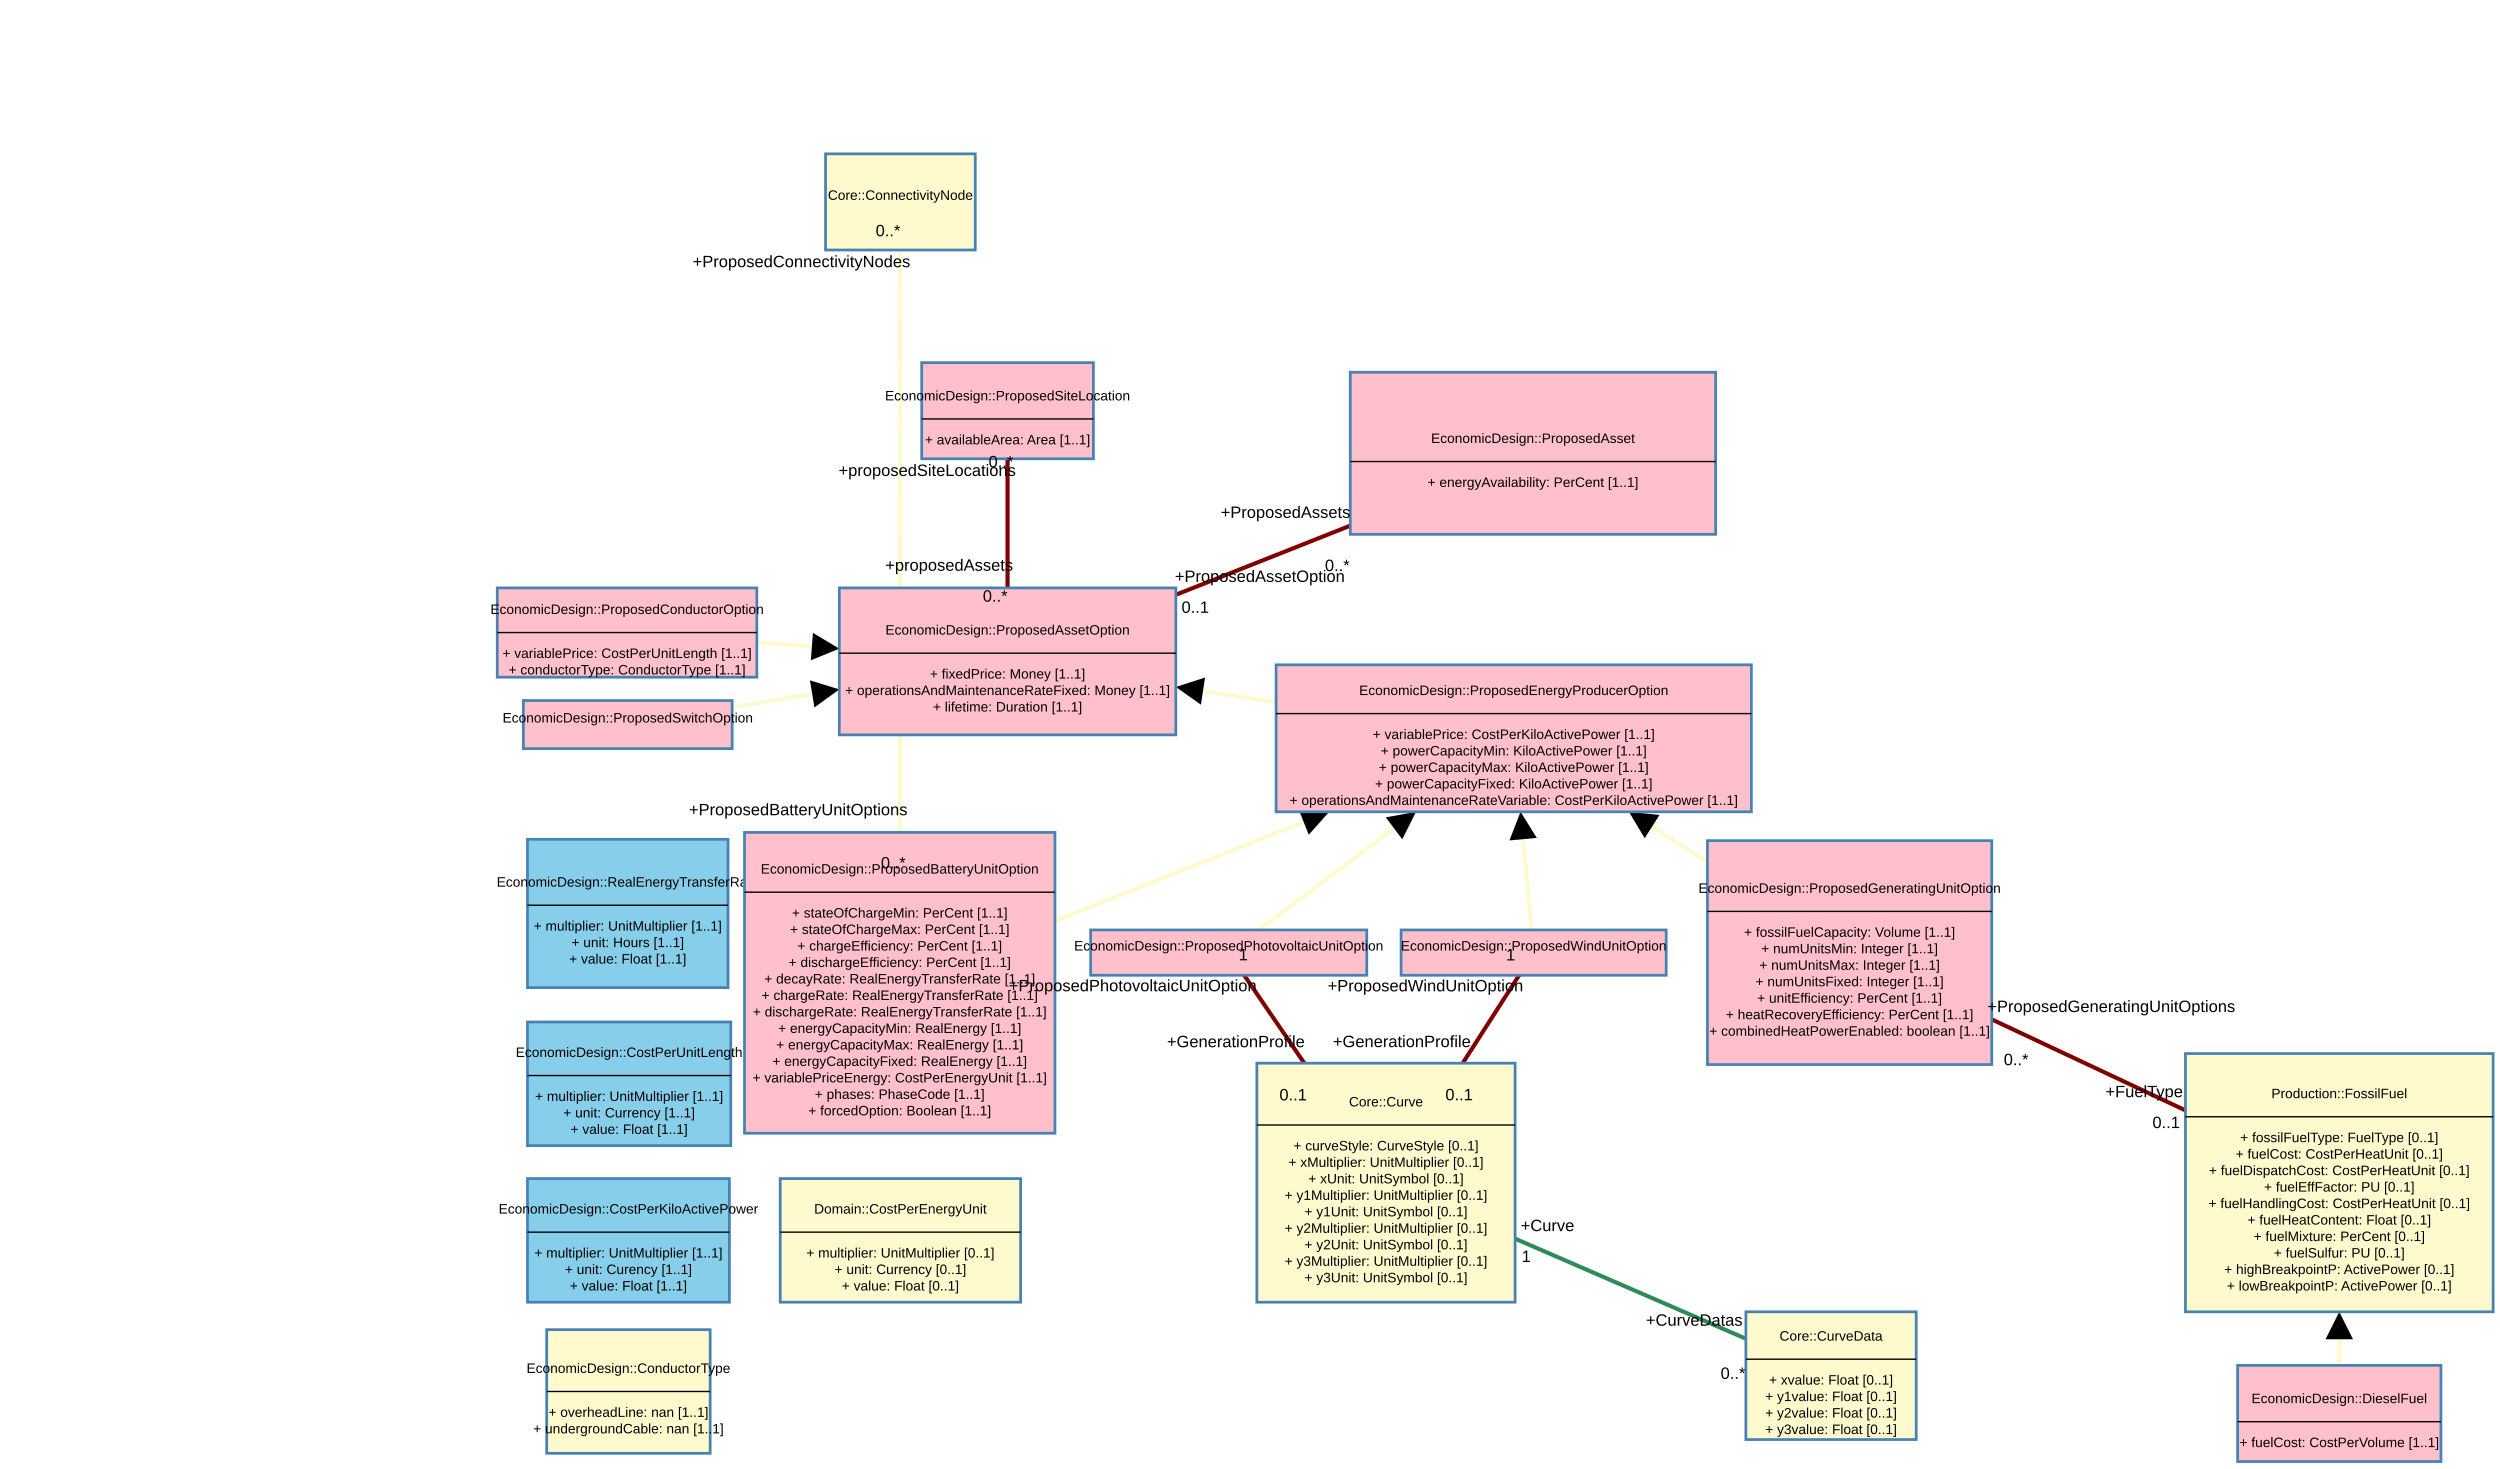
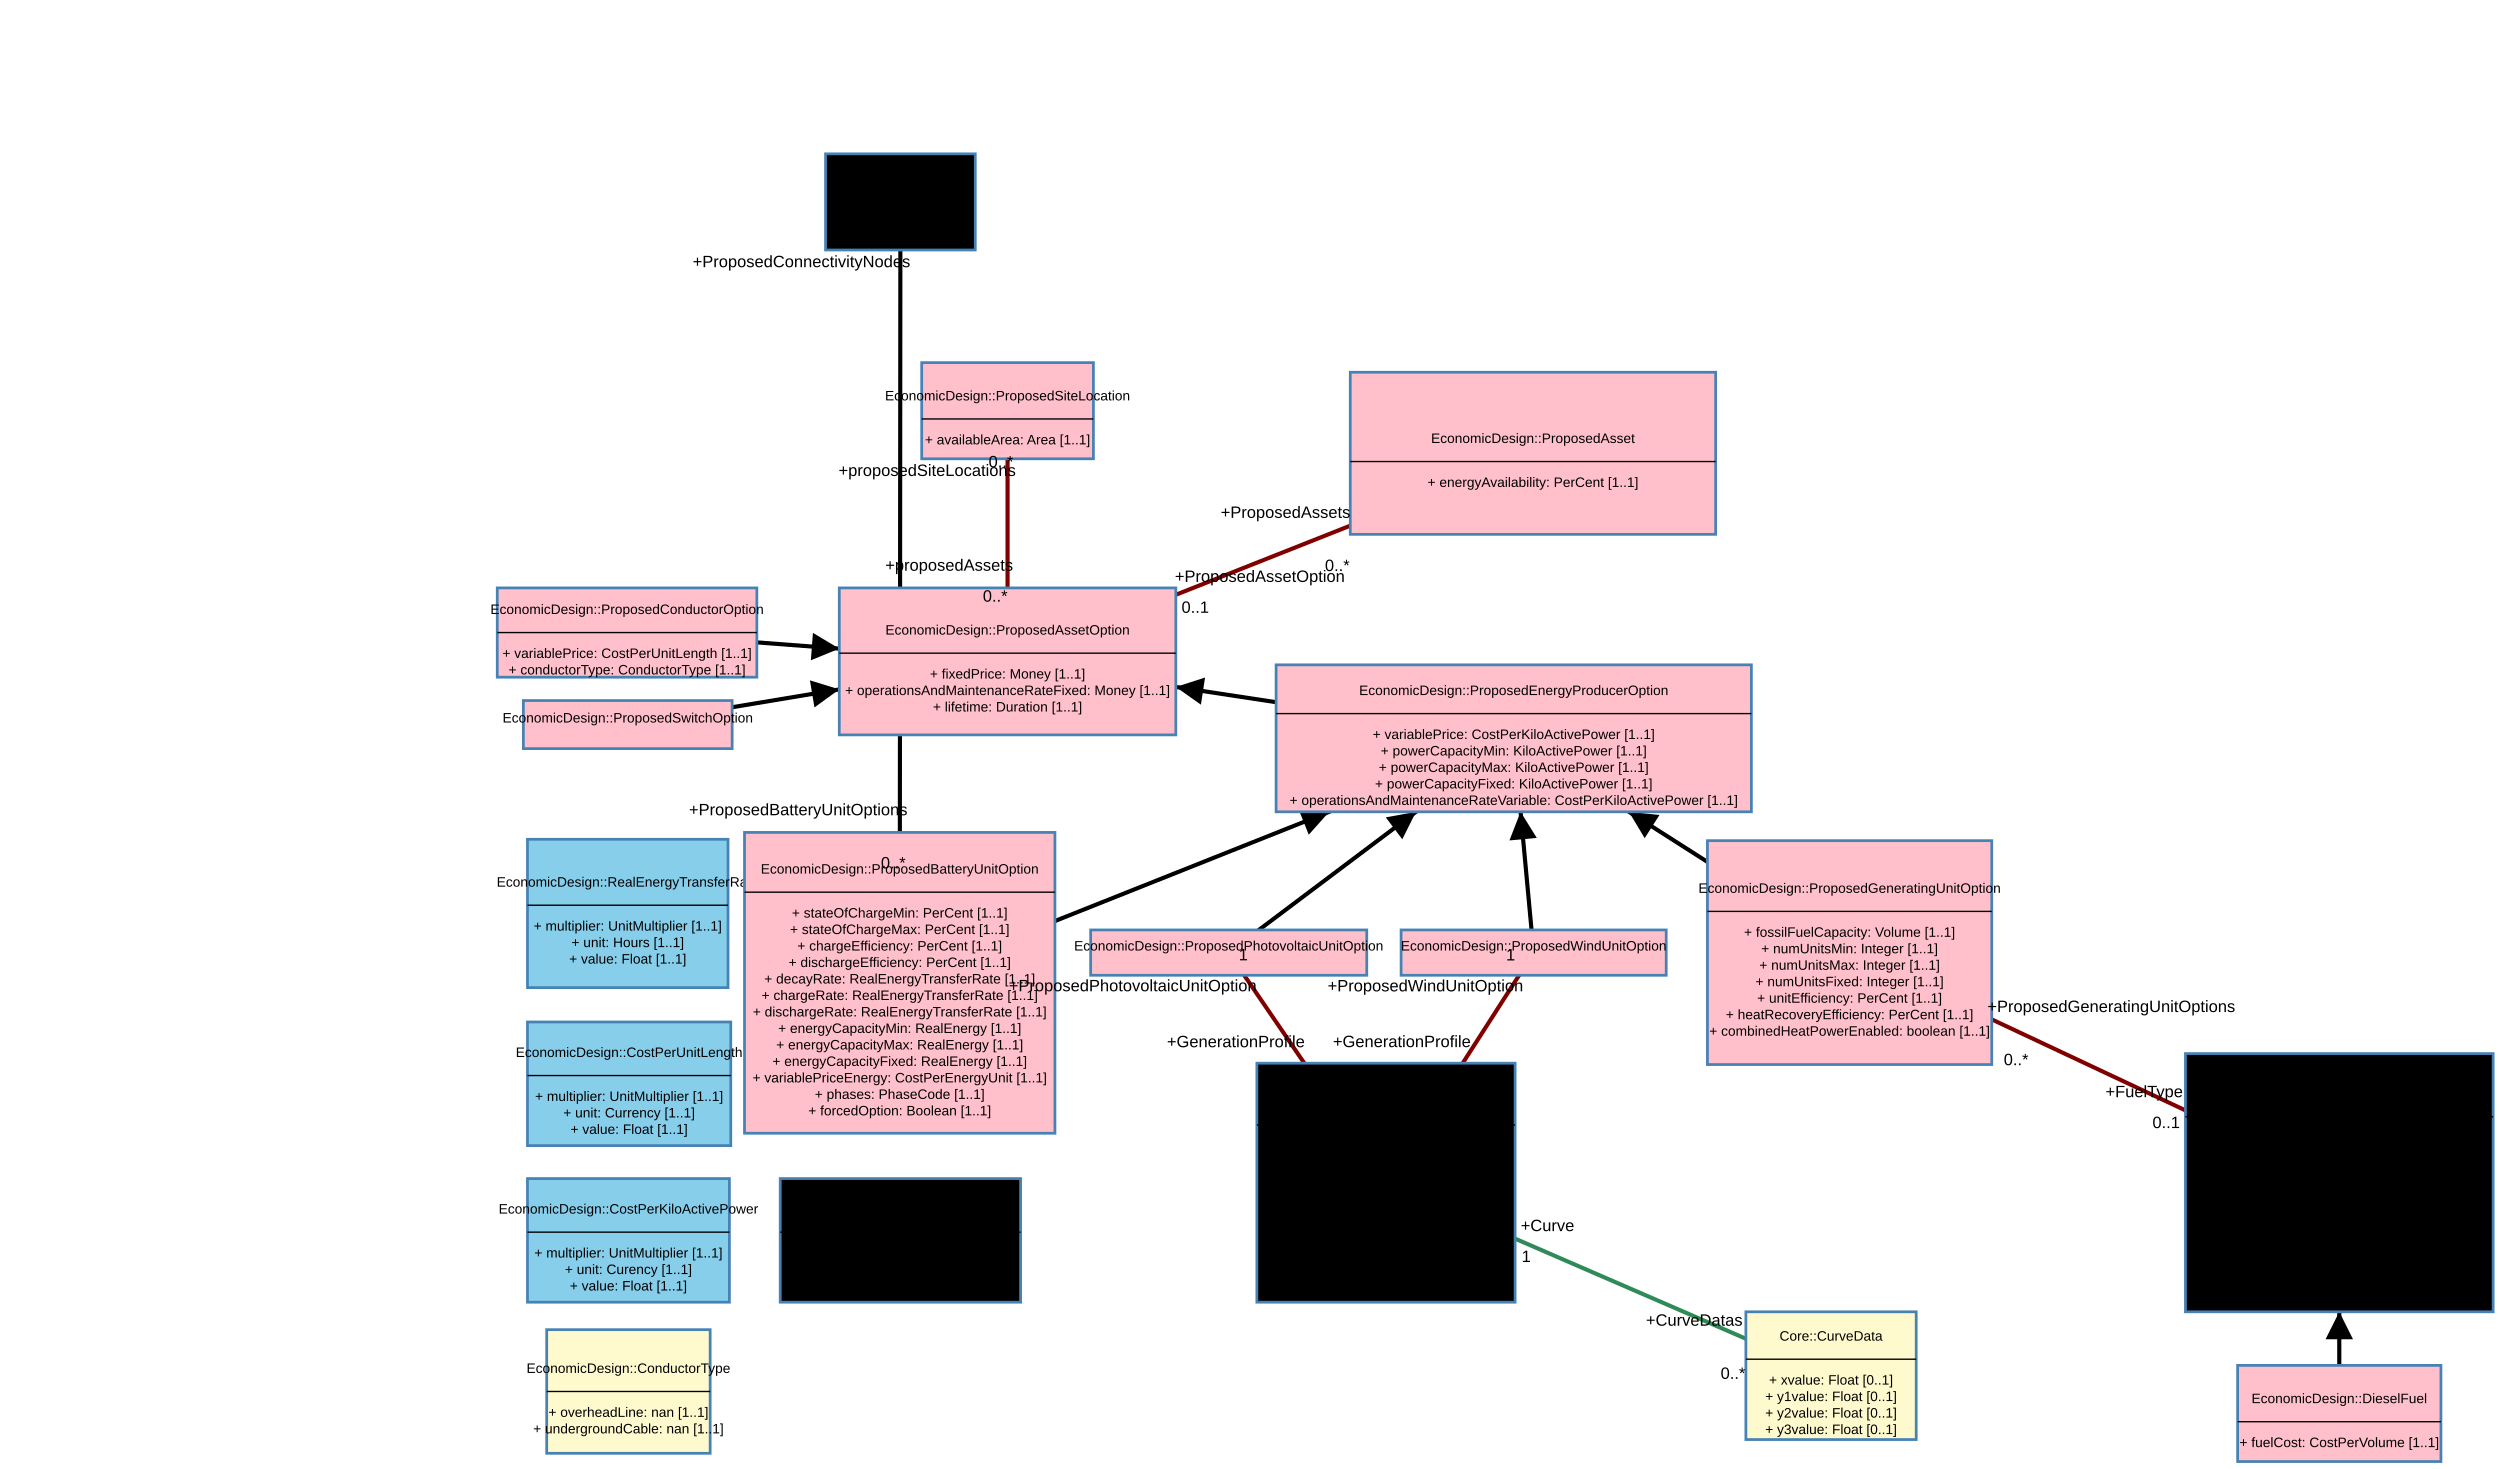
<svg xmlns="http://www.w3.org/2000/svg" width="1820" height="1069">
  <g class="zoom-group">
    <defs>
      <marker id="arrowhead" viewBox="-0 -5 10 10" refX="5" refY="0" orient="auto" markerWidth="10" markerHeight="10" xoverflow="visible">
        <path d="M 0,-5 L 10 ,0 L 0,5" fill="black" style="stroke: none;" />
      </marker>
    </defs>
-     <line class="link" x1="655" y1="715.5" x2="1102" y2="537.5" stroke="#fffacd" stroke-width="3" marker-end="url(#arrowhead)" />
-     <line class="link" x1="894.5" y1="693.5" x2="1102" y2="537.5" stroke="#fffacd" stroke-width="3" marker-end="url(#arrowhead)" />
-     <line class="link" x1="1116.5" y1="693.5" x2="1102" y2="537.5" stroke="#fffacd" stroke-width="3" marker-end="url(#arrowhead)" />
-     <line class="link" x1="1346.5" y1="693.5" x2="1102" y2="537.5" stroke="#fffacd" stroke-width="3" marker-end="url(#arrowhead)" />
-     <line class="link" x1="457" y1="527.5" x2="733.5" y2="481.5" stroke="#fffacd" stroke-width="3" marker-end="url(#arrowhead)" />
-     <line class="link" x1="456.5" y1="460.5" x2="733.5" y2="481.5" stroke="#fffacd" stroke-width="3" marker-end="url(#arrowhead)" />
+     <line class="link" x1="655" y1="715.5" x2="1102" y2="537.5" stroke="#000000" stroke-width="3" marker-end="url(#arrowhead)" />
+     <line class="link" x1="894.5" y1="693.5" x2="1102" y2="537.5" stroke="#000000" stroke-width="3" marker-end="url(#arrowhead)" />
+     <line class="link" x1="1116.5" y1="693.5" x2="1102" y2="537.5" stroke="#000000" stroke-width="3" marker-end="url(#arrowhead)" />
+     <line class="link" x1="1346.5" y1="693.5" x2="1102" y2="537.5" stroke="#000000" stroke-width="3" marker-end="url(#arrowhead)" />
+     <line class="link" x1="457" y1="527.5" x2="733.5" y2="481.5" stroke="#000000" stroke-width="3" marker-end="url(#arrowhead)" />
+     <line class="link" x1="456.5" y1="460.5" x2="733.5" y2="481.5" stroke="#000000" stroke-width="3" marker-end="url(#arrowhead)" />
    <line class="link" x1="1009" y1="861" x2="894.5" y2="693.5" stroke="#800000" stroke-width="3" />
    <line class="link" x1="1009" y1="861" x2="1116.5" y2="693.5" stroke="#800000" stroke-width="3" />
    <line class="link" x1="733.5" y1="299" x2="733.5" y2="481.5" stroke="#800000" stroke-width="3" />
    <line class="link" x1="1333" y1="1001.5" x2="1009" y2="861" stroke="#2e8b57" stroke-width="3" />
    <line class="link" x1="1116" y1="330" x2="733.5" y2="481.5" stroke="#800000" stroke-width="3" />
-     <line class="link" x1="1703" y1="1029" x2="1703" y2="861" stroke="#fffacd" stroke-width="3" marker-end="url(#arrowhead)" />
+     <line class="link" x1="1703" y1="1029" x2="1703" y2="861" stroke="#000000" stroke-width="3" marker-end="url(#arrowhead)" />
    <line class="link" x1="1346.5" y1="693.5" x2="1703" y2="861" stroke="#800000" stroke-width="3" />
-     <line class="link" x1="655" y1="715.5" x2="655.5" y2="147" stroke="#fffacd" stroke-width="3" />
-     <line class="link" x1="1102" y1="537.5" x2="733.5" y2="481.5" stroke="#fffacd" stroke-width="3" marker-end="url(#arrowhead)" />
-     <line class="arrow" x2="958.358" y2="594.7" x1="655" y1="715.5" stroke="#fffacd" stroke-width="2" marker-end="url(#arrowhead)" />
-     <line class="arrow" x2="1022.845" y2="597.009" x1="894.5" y1="693.5" stroke="#fffacd" stroke-width="2" marker-end="url(#arrowhead)" />
-     <line class="arrow" x2="1107.898" y2="600.957" x1="1116.5" y1="693.5" stroke="#fffacd" stroke-width="2" marker-end="url(#arrowhead)" />
-     <line class="arrow" x2="1194.281" y2="596.379" x1="1346.5" y1="693.5" stroke="#fffacd" stroke-width="2" marker-end="url(#arrowhead)" />
-     <line class="arrow" x2="601.136" y2="503.521" x1="457" y1="527.5" stroke="#fffacd" stroke-width="2" marker-end="url(#arrowhead)" />
-     <line class="arrow" x2="601.029" y2="471.457" x1="456.5" y1="460.5" stroke="#fffacd" stroke-width="2" marker-end="url(#arrowhead)" />
-     <line class="arrow" x2="1703" y2="965" x1="1703" y1="1029" stroke="#fffacd" stroke-width="2" marker-end="url(#arrowhead)" />
-     <line class="arrow" x2="865.886" y2="501.618" x1="1102" y1="537.5" stroke="#fffacd" stroke-width="2" marker-end="url(#arrowhead)" />
+     <line class="link" x1="655" y1="715.5" x2="655.5" y2="147" stroke="#000000" stroke-width="3" />
+     <line class="link" x1="1102" y1="537.5" x2="733.5" y2="481.5" stroke="#000000" stroke-width="3" marker-end="url(#arrowhead)" />
+     <line class="arrow" x2="958.358" y2="594.7" x1="655" y1="715.5" stroke="#000000" stroke-width="2" marker-end="url(#arrowhead)" />
+     <line class="arrow" x2="1022.845" y2="597.009" x1="894.5" y1="693.5" stroke="#000000" stroke-width="2" marker-end="url(#arrowhead)" />
+     <line class="arrow" x2="1107.898" y2="600.957" x1="1116.5" y1="693.5" stroke="#000000" stroke-width="2" marker-end="url(#arrowhead)" />
+     <line class="arrow" x2="1194.281" y2="596.379" x1="1346.5" y1="693.5" stroke="#000000" stroke-width="2" marker-end="url(#arrowhead)" />
+     <line class="arrow" x2="601.136" y2="503.521" x1="457" y1="527.5" stroke="#000000" stroke-width="2" marker-end="url(#arrowhead)" />
+     <line class="arrow" x2="601.029" y2="471.457" x1="456.5" y1="460.5" stroke="#000000" stroke-width="2" marker-end="url(#arrowhead)" />
+     <line class="arrow" x2="1703" y2="965" x1="1703" y1="1029" stroke="#000000" stroke-width="2" marker-end="url(#arrowhead)" />
+     <line class="arrow" x2="865.886" y2="501.618" x1="1102" y1="537.5" stroke="#000000" stroke-width="2" marker-end="url(#arrowhead)" />
    <g class="draggable" transform="translate(384, 611)">
      <rect class="box" width="146" height="108" style="fill: #87ceeb; stroke: steelblue; stroke-width: 2px; cursor: move;" />
      <text class="text" x="73" y="31" dy=".35em" text-anchor="middle" style="font-family: Arial, sans-serif; fill: black; font-size: 10px; pointer-events: none;">EconomicDesign::RealEnergyTransferRate</text>
      <line x1="0" x2="146" y1="48" y2="48" stroke="black" stroke-width="1" />
      <text class="text" x="73" y="63" dy=".35em" text-anchor="middle" style="font-family: Arial, sans-serif; fill: black; font-size: 10px; pointer-events: none;">+  multiplier: UnitMultiplier [1..1]</text>
      <text class="text" x="73" y="75" dy=".35em" text-anchor="middle" style="font-family: Arial, sans-serif; fill: black; font-size: 10px; pointer-events: none;">+  unit: Hours [1..1]</text>
      <text class="text" x="73" y="87" dy=".35em" text-anchor="middle" style="font-family: Arial, sans-serif; fill: black; font-size: 10px; pointer-events: none;">+  value: Float [1..1]</text>
    </g>
    <g class="draggable" transform="translate(384, 744)">
      <rect class="box" width="148" height="90" style="fill: #87ceeb; stroke: steelblue; stroke-width: 2px; cursor: move;" />
      <text class="text" x="74" y="22" dy=".35em" text-anchor="middle" style="font-family: Arial, sans-serif; fill: black; font-size: 10px; pointer-events: none;">EconomicDesign::CostPerUnitLength</text>
      <line x1="0" x2="148" y1="39" y2="39" stroke="black" stroke-width="1" />
      <text class="text" x="74" y="54" dy=".35em" text-anchor="middle" style="font-family: Arial, sans-serif; fill: black; font-size: 10px; pointer-events: none;">+  multiplier: UnitMultiplier [1..1]</text>
      <text class="text" x="74" y="66" dy=".35em" text-anchor="middle" style="font-family: Arial, sans-serif; fill: black; font-size: 10px; pointer-events: none;">+  unit: Currency [1..1]</text>
      <text class="text" x="74" y="78" dy=".35em" text-anchor="middle" style="font-family: Arial, sans-serif; fill: black; font-size: 10px; pointer-events: none;">+  value: Float [1..1]</text>
    </g>
    <g class="draggable" transform="translate(398, 968)">
      <rect class="box" width="119" height="90" style="fill: #fffacd; stroke: steelblue; stroke-width: 2px; cursor: move;" />
      <text class="text" x="59.5" y="28" dy=".35em" text-anchor="middle" style="font-family: Arial, sans-serif; fill: black; font-size: 10px; pointer-events: none;">EconomicDesign::ConductorType</text>
      <line x1="0" x2="119" y1="45" y2="45" stroke="black" stroke-width="1" />
      <text class="text" x="59.5" y="60" dy=".35em" text-anchor="middle" style="font-family: Arial, sans-serif; fill: black; font-size: 10px; pointer-events: none;">+  overheadLine: nan [1..1]</text>
      <text class="text" x="59.5" y="72" dy=".35em" text-anchor="middle" style="font-family: Arial, sans-serif; fill: black; font-size: 10px; pointer-events: none;">+  undergroundCable: nan [1..1]</text>
    </g>
    <g class="draggable" transform="translate(1271, 955)">
      <rect class="box" width="124" height="93" style="fill: #fffacd; stroke: steelblue; stroke-width: 2px; cursor: move;" />
      <text class="text" x="62" y="17.5" dy=".35em" text-anchor="middle" style="font-family: Arial, sans-serif; fill: black; font-size: 10px; pointer-events: none;">Core::CurveData</text>
      <line x1="0" x2="124" y1="34.5" y2="34.5" stroke="black" stroke-width="1" />
      <text class="text" x="62" y="49.5" dy=".35em" text-anchor="middle" style="font-family: Arial, sans-serif; fill: black; font-size: 10px; pointer-events: none;">+  xvalue: Float [0..1]</text>
      <text class="text" x="62" y="61.5" dy=".35em" text-anchor="middle" style="font-family: Arial, sans-serif; fill: black; font-size: 10px; pointer-events: none;">+  y1value: Float [0..1]</text>
      <text class="text" x="62" y="73.5" dy=".35em" text-anchor="middle" style="font-family: Arial, sans-serif; fill: black; font-size: 10px; pointer-events: none;">+  y2value: Float [0..1]</text>
      <text class="text" x="62" y="85.5" dy=".35em" text-anchor="middle" style="font-family: Arial, sans-serif; fill: black; font-size: 10px; pointer-events: none;">+  y3value: Float [0..1]</text>
    </g>
    <g class="draggable" transform="translate(611, 428)">
      <rect class="box" width="245" height="107" style="fill: #ffc0cb; stroke: steelblue; stroke-width: 2px; cursor: move;" />
      <text class="text" x="122.5" y="30.5" dy=".35em" text-anchor="middle" style="font-family: Arial, sans-serif; fill: black; font-size: 10px; pointer-events: none;">EconomicDesign::ProposedAssetOption</text>
      <line x1="0" x2="245" y1="47.5" y2="47.5" stroke="black" stroke-width="1" />
      <text class="text" x="122.5" y="62.5" dy=".35em" text-anchor="middle" style="font-family: Arial, sans-serif; fill: black; font-size: 10px; pointer-events: none;">+  fixedPrice: Money [1..1]</text>
      <text class="text" x="122.5" y="74.5" dy=".35em" text-anchor="middle" style="font-family: Arial, sans-serif; fill: black; font-size: 10px; pointer-events: none;">+  operationsAndMaintenanceRateFixed: Money [1..1]</text>
      <text class="text" x="122.5" y="86.5" dy=".35em" text-anchor="middle" style="font-family: Arial, sans-serif; fill: black; font-size: 10px; pointer-events: none;">+  lifetime: Duration [1..1]</text>
    </g>
    <g class="draggable" transform="translate(929, 484)">
      <rect class="box" width="346" height="107" style="fill: #ffc0cb; stroke: steelblue; stroke-width: 2px; cursor: move;" />
      <text class="text" x="173" y="18.5" dy=".35em" text-anchor="middle" style="font-family: Arial, sans-serif; fill: black; font-size: 10px; pointer-events: none;">EconomicDesign::ProposedEnergyProducerOption</text>
      <line x1="0" x2="346" y1="35.5" y2="35.5" stroke="black" stroke-width="1" />
      <text class="text" x="173" y="50.5" dy=".35em" text-anchor="middle" style="font-family: Arial, sans-serif; fill: black; font-size: 10px; pointer-events: none;">+  variablePrice: CostPerKiloActivePower [1..1]</text>
      <text class="text" x="173" y="62.5" dy=".35em" text-anchor="middle" style="font-family: Arial, sans-serif; fill: black; font-size: 10px; pointer-events: none;">+  powerCapacityMin: KiloActivePower [1..1]</text>
      <text class="text" x="173" y="74.5" dy=".35em" text-anchor="middle" style="font-family: Arial, sans-serif; fill: black; font-size: 10px; pointer-events: none;">+  powerCapacityMax: KiloActivePower [1..1]</text>
      <text class="text" x="173" y="86.5" dy=".35em" text-anchor="middle" style="font-family: Arial, sans-serif; fill: black; font-size: 10px; pointer-events: none;">+  powerCapacityFixed: KiloActivePower [1..1]</text>
      <text class="text" x="173" y="98.5" dy=".35em" text-anchor="middle" style="font-family: Arial, sans-serif; fill: black; font-size: 10px; pointer-events: none;">+  operationsAndMaintenanceRateVariable: CostPerKiloActivePower [1..1]</text>
    </g>
    <g class="draggable" transform="translate(542, 606)">
      <rect class="box" width="226" height="219" style="fill: #ffc0cb; stroke: steelblue; stroke-width: 2px; cursor: move;" />
      <text class="text" x="113" y="26.5" dy=".35em" text-anchor="middle" style="font-family: Arial, sans-serif; fill: black; font-size: 10px; pointer-events: none;">EconomicDesign::ProposedBatteryUnitOption</text>
      <line x1="0" x2="226" y1="43.5" y2="43.5" stroke="black" stroke-width="1" />
      <text class="text" x="113" y="58.5" dy=".35em" text-anchor="middle" style="font-family: Arial, sans-serif; fill: black; font-size: 10px; pointer-events: none;">+  stateOfChargeMin: PerCent [1..1]</text>
      <text class="text" x="113" y="70.5" dy=".35em" text-anchor="middle" style="font-family: Arial, sans-serif; fill: black; font-size: 10px; pointer-events: none;">+  stateOfChargeMax: PerCent [1..1]</text>
      <text class="text" x="113" y="82.5" dy=".35em" text-anchor="middle" style="font-family: Arial, sans-serif; fill: black; font-size: 10px; pointer-events: none;">+  chargeEfficiency: PerCent [1..1]</text>
      <text class="text" x="113" y="94.5" dy=".35em" text-anchor="middle" style="font-family: Arial, sans-serif; fill: black; font-size: 10px; pointer-events: none;">+  dischargeEfficiency: PerCent [1..1]</text>
      <text class="text" x="113" y="106.5" dy=".35em" text-anchor="middle" style="font-family: Arial, sans-serif; fill: black; font-size: 10px; pointer-events: none;">+  decayRate: RealEnergyTransferRate [1..1]</text>
      <text class="text" x="113" y="118.5" dy=".35em" text-anchor="middle" style="font-family: Arial, sans-serif; fill: black; font-size: 10px; pointer-events: none;">+  chargeRate: RealEnergyTransferRate [1..1]</text>
      <text class="text" x="113" y="130.5" dy=".35em" text-anchor="middle" style="font-family: Arial, sans-serif; fill: black; font-size: 10px; pointer-events: none;">+  dischargeRate: RealEnergyTransferRate [1..1]</text>
      <text class="text" x="113" y="142.5" dy=".35em" text-anchor="middle" style="font-family: Arial, sans-serif; fill: black; font-size: 10px; pointer-events: none;">+  energyCapacityMin: RealEnergy [1..1]</text>
      <text class="text" x="113" y="154.5" dy=".35em" text-anchor="middle" style="font-family: Arial, sans-serif; fill: black; font-size: 10px; pointer-events: none;">+  energyCapacityMax: RealEnergy [1..1]</text>
      <text class="text" x="113" y="166.5" dy=".35em" text-anchor="middle" style="font-family: Arial, sans-serif; fill: black; font-size: 10px; pointer-events: none;">+  energyCapacityFixed: RealEnergy [1..1]</text>
      <text class="text" x="113" y="178.5" dy=".35em" text-anchor="middle" style="font-family: Arial, sans-serif; fill: black; font-size: 10px; pointer-events: none;">+  variablePriceEnergy: CostPerEnergyUnit [1..1]</text>
      <text class="text" x="113" y="190.5" dy=".35em" text-anchor="middle" style="font-family: Arial, sans-serif; fill: black; font-size: 10px; pointer-events: none;">+  phases: PhaseCode [1..1]</text>
      <text class="text" x="113" y="202.5" dy=".35em" text-anchor="middle" style="font-family: Arial, sans-serif; fill: black; font-size: 10px; pointer-events: none;">+  forcedOption: Boolean [1..1]</text>
    </g>
    <g class="draggable" transform="translate(1243, 612)">
      <rect class="box" width="207" height="163" style="fill: #ffc0cb; stroke: steelblue; stroke-width: 2px; cursor: move;" />
      <text class="text" x="103.5" y="34.5" dy=".35em" text-anchor="middle" style="font-family: Arial, sans-serif; fill: black; font-size: 10px; pointer-events: none;">EconomicDesign::ProposedGeneratingUnitOption</text>
      <line x1="0" x2="207" y1="51.5" y2="51.5" stroke="black" stroke-width="1" />
      <text class="text" x="103.5" y="66.5" dy=".35em" text-anchor="middle" style="font-family: Arial, sans-serif; fill: black; font-size: 10px; pointer-events: none;">+  fossilFuelCapacity: Volume [1..1]</text>
      <text class="text" x="103.5" y="78.5" dy=".35em" text-anchor="middle" style="font-family: Arial, sans-serif; fill: black; font-size: 10px; pointer-events: none;">+  numUnitsMin: Integer [1..1]</text>
      <text class="text" x="103.5" y="90.5" dy=".35em" text-anchor="middle" style="font-family: Arial, sans-serif; fill: black; font-size: 10px; pointer-events: none;">+  numUnitsMax: Integer [1..1]</text>
      <text class="text" x="103.5" y="102.5" dy=".35em" text-anchor="middle" style="font-family: Arial, sans-serif; fill: black; font-size: 10px; pointer-events: none;">+  numUnitsFixed: Integer [1..1]</text>
      <text class="text" x="103.5" y="114.5" dy=".35em" text-anchor="middle" style="font-family: Arial, sans-serif; fill: black; font-size: 10px; pointer-events: none;">+  unitEfficiency: PerCent [1..1]</text>
      <text class="text" x="103.5" y="126.5" dy=".35em" text-anchor="middle" style="font-family: Arial, sans-serif; fill: black; font-size: 10px; pointer-events: none;">+  heatRecoveryEfficiency: PerCent [1..1]</text>
      <text class="text" x="103.5" y="138.5" dy=".35em" text-anchor="middle" style="font-family: Arial, sans-serif; fill: black; font-size: 10px; pointer-events: none;">+  combinedHeatPowerEnabled: boolean [1..1]</text>
    </g>
    <g class="draggable" transform="translate(1020, 677)">
      <rect class="box" width="193" height="33" style="fill: #ffc0cb; stroke: steelblue; stroke-width: 2px; cursor: move;" />
      <text class="text" x="96.5" y="11.5" dy=".35em" text-anchor="middle" style="font-family: Arial, sans-serif; fill: black; font-size: 10px; pointer-events: none;">EconomicDesign::ProposedWindUnitOption</text>
    </g>
    <g class="draggable" transform="translate(794, 677)">
      <rect class="box" width="201" height="33" style="fill: #ffc0cb; stroke: steelblue; stroke-width: 2px; cursor: move;" />
      <text class="text" x="100.5" y="11.5" dy=".35em" text-anchor="middle" style="font-family: Arial, sans-serif; fill: black; font-size: 10px; pointer-events: none;">EconomicDesign::ProposedPhotovoltaicUnitOption</text>
    </g>
    <g class="draggable" transform="translate(362, 428)">
      <rect class="box" width="189" height="65" style="fill: #ffc0cb; stroke: steelblue; stroke-width: 2px; cursor: move;" />
      <text class="text" x="94.5" y="15.5" dy=".35em" text-anchor="middle" style="font-family: Arial, sans-serif; fill: black; font-size: 10px; pointer-events: none;">EconomicDesign::ProposedConductorOption</text>
      <line x1="0" x2="189" y1="32.5" y2="32.5" stroke="black" stroke-width="1" />
      <text class="text" x="94.5" y="47.5" dy=".35em" text-anchor="middle" style="font-family: Arial, sans-serif; fill: black; font-size: 10px; pointer-events: none;">+  variablePrice: CostPerUnitLength [1..1]</text>
      <text class="text" x="94.5" y="59.5" dy=".35em" text-anchor="middle" style="font-family: Arial, sans-serif; fill: black; font-size: 10px; pointer-events: none;">+  conductorType: ConductorType [1..1]</text>
    </g>
    <g class="draggable" transform="translate(381, 510)">
      <rect class="box" width="152" height="35" style="fill: #ffc0cb; stroke: steelblue; stroke-width: 2px; cursor: move;" />
      <text class="text" x="76" y="12.5" dy=".35em" text-anchor="middle" style="font-family: Arial, sans-serif; fill: black; font-size: 10px; pointer-events: none;">EconomicDesign::ProposedSwitchOption</text>
    </g>
    <g class="draggable" transform="translate(915, 774)">
-       <rect class="box" width="188" height="174" style="fill: #fffacd; stroke: steelblue; stroke-width: 2px; cursor: move;" />
+       <rect class="box" width="188" height="174" style="fill: #000000; stroke: steelblue; stroke-width: 2px; cursor: move;" />
      <text class="text" x="94" y="28" dy=".35em" text-anchor="middle" style="font-family: Arial, sans-serif; fill: black; font-size: 10px; pointer-events: none;">Core::Curve</text>
      <line x1="0" x2="188" y1="45" y2="45" stroke="black" stroke-width="1" />
      <text class="text" x="94" y="60" dy=".35em" text-anchor="middle" style="font-family: Arial, sans-serif; fill: black; font-size: 10px; pointer-events: none;">+  curveStyle: CurveStyle [0..1]</text>
      <text class="text" x="94" y="72" dy=".35em" text-anchor="middle" style="font-family: Arial, sans-serif; fill: black; font-size: 10px; pointer-events: none;">+  xMultiplier: UnitMultiplier [0..1]</text>
      <text class="text" x="94" y="84" dy=".35em" text-anchor="middle" style="font-family: Arial, sans-serif; fill: black; font-size: 10px; pointer-events: none;">+  xUnit: UnitSymbol [0..1]</text>
      <text class="text" x="94" y="96" dy=".35em" text-anchor="middle" style="font-family: Arial, sans-serif; fill: black; font-size: 10px; pointer-events: none;">+  y1Multiplier: UnitMultiplier [0..1]</text>
      <text class="text" x="94" y="108" dy=".35em" text-anchor="middle" style="font-family: Arial, sans-serif; fill: black; font-size: 10px; pointer-events: none;">+  y1Unit: UnitSymbol [0..1]</text>
      <text class="text" x="94" y="120" dy=".35em" text-anchor="middle" style="font-family: Arial, sans-serif; fill: black; font-size: 10px; pointer-events: none;">+  y2Multiplier: UnitMultiplier [0..1]</text>
      <text class="text" x="94" y="132" dy=".35em" text-anchor="middle" style="font-family: Arial, sans-serif; fill: black; font-size: 10px; pointer-events: none;">+  y2Unit: UnitSymbol [0..1]</text>
      <text class="text" x="94" y="144" dy=".35em" text-anchor="middle" style="font-family: Arial, sans-serif; fill: black; font-size: 10px; pointer-events: none;">+  y3Multiplier: UnitMultiplier [0..1]</text>
      <text class="text" x="94" y="156" dy=".35em" text-anchor="middle" style="font-family: Arial, sans-serif; fill: black; font-size: 10px; pointer-events: none;">+  y3Unit: UnitSymbol [0..1]</text>
    </g>
    <g class="draggable" transform="translate(671, 264)">
      <rect class="box" width="125" height="70" style="fill: #ffc0cb; stroke: steelblue; stroke-width: 2px; cursor: move;" />
      <text class="text" x="62.5" y="24" dy=".35em" text-anchor="middle" style="font-family: Arial, sans-serif; fill: black; font-size: 10px; pointer-events: none;">EconomicDesign::ProposedSiteLocation</text>
      <line x1="0" x2="125" y1="41" y2="41" stroke="black" stroke-width="1" />
      <text class="text" x="62.5" y="56" dy=".35em" text-anchor="middle" style="font-family: Arial, sans-serif; fill: black; font-size: 10px; pointer-events: none;">+  availableArea: Area [1..1]</text>
    </g>
    <g class="draggable" transform="translate(983, 271)">
      <rect class="box" width="266" height="118" style="fill: #ffc0cb; stroke: steelblue; stroke-width: 2px; cursor: move;" />
      <text class="text" x="133" y="48" dy=".35em" text-anchor="middle" style="font-family: Arial, sans-serif; fill: black; font-size: 10px; pointer-events: none;">EconomicDesign::ProposedAsset</text>
      <line x1="0" x2="266" y1="65" y2="65" stroke="black" stroke-width="1" />
      <text class="text" x="133" y="80" dy=".35em" text-anchor="middle" style="font-family: Arial, sans-serif; fill: black; font-size: 10px; pointer-events: none;">+  energyAvailability: PerCent [1..1]</text>
    </g>
    <g class="draggable" transform="translate(384, 858)">
      <rect class="box" width="147" height="90" style="fill: #87ceeb; stroke: steelblue; stroke-width: 2px; cursor: move;" />
      <text class="text" x="73.5" y="22" dy=".35em" text-anchor="middle" style="font-family: Arial, sans-serif; fill: black; font-size: 10px; pointer-events: none;">EconomicDesign::CostPerKiloActivePower</text>
      <line x1="0" x2="147" y1="39" y2="39" stroke="black" stroke-width="1" />
      <text class="text" x="73.5" y="54" dy=".35em" text-anchor="middle" style="font-family: Arial, sans-serif; fill: black; font-size: 10px; pointer-events: none;">+  multiplier: UnitMultiplier [1..1]</text>
      <text class="text" x="73.5" y="66" dy=".35em" text-anchor="middle" style="font-family: Arial, sans-serif; fill: black; font-size: 10px; pointer-events: none;">+  unit: Curency [1..1]</text>
      <text class="text" x="73.5" y="78" dy=".35em" text-anchor="middle" style="font-family: Arial, sans-serif; fill: black; font-size: 10px; pointer-events: none;">+  value: Float [1..1]</text>
    </g>
    <g class="draggable" transform="translate(568, 858)">
-       <rect class="box" width="175" height="90" style="fill: #fffacd; stroke: steelblue; stroke-width: 2px; cursor: move;" />
+       <rect class="box" width="175" height="90" style="fill: #000000; stroke: steelblue; stroke-width: 2px; cursor: move;" />
      <text class="text" x="87.5" y="22" dy=".35em" text-anchor="middle" style="font-family: Arial, sans-serif; fill: black; font-size: 10px; pointer-events: none;">Domain::CostPerEnergyUnit</text>
      <line x1="0" x2="175" y1="39" y2="39" stroke="black" stroke-width="1" />
      <text class="text" x="87.5" y="54" dy=".35em" text-anchor="middle" style="font-family: Arial, sans-serif; fill: black; font-size: 10px; pointer-events: none;">+  multiplier: UnitMultiplier [0..1]</text>
      <text class="text" x="87.5" y="66" dy=".35em" text-anchor="middle" style="font-family: Arial, sans-serif; fill: black; font-size: 10px; pointer-events: none;">+  unit: Currency [0..1]</text>
      <text class="text" x="87.5" y="78" dy=".35em" text-anchor="middle" style="font-family: Arial, sans-serif; fill: black; font-size: 10px; pointer-events: none;">+  value: Float [0..1]</text>
    </g>
    <g class="draggable" transform="translate(1591, 767)">
-       <rect class="box" width="224" height="188" style="fill: #fffacd; stroke: steelblue; stroke-width: 2px; cursor: move;" />
+       <rect class="box" width="224" height="188" style="fill: #000000; stroke: steelblue; stroke-width: 2px; cursor: move;" />
      <text class="text" x="112" y="29" dy=".35em" text-anchor="middle" style="font-family: Arial, sans-serif; fill: black; font-size: 10px; pointer-events: none;">Production::FossilFuel</text>
      <line x1="0" x2="224" y1="46" y2="46" stroke="black" stroke-width="1" />
      <text class="text" x="112" y="61" dy=".35em" text-anchor="middle" style="font-family: Arial, sans-serif; fill: black; font-size: 10px; pointer-events: none;">+  fossilFuelType: FuelType [0..1]</text>
      <text class="text" x="112" y="73" dy=".35em" text-anchor="middle" style="font-family: Arial, sans-serif; fill: black; font-size: 10px; pointer-events: none;">+  fuelCost: CostPerHeatUnit [0..1]</text>
      <text class="text" x="112" y="85" dy=".35em" text-anchor="middle" style="font-family: Arial, sans-serif; fill: black; font-size: 10px; pointer-events: none;">+  fuelDispatchCost: CostPerHeatUnit [0..1]</text>
      <text class="text" x="112" y="97" dy=".35em" text-anchor="middle" style="font-family: Arial, sans-serif; fill: black; font-size: 10px; pointer-events: none;">+  fuelEffFactor: PU [0..1]</text>
      <text class="text" x="112" y="109" dy=".35em" text-anchor="middle" style="font-family: Arial, sans-serif; fill: black; font-size: 10px; pointer-events: none;">+  fuelHandlingCost: CostPerHeatUnit [0..1]</text>
      <text class="text" x="112" y="121" dy=".35em" text-anchor="middle" style="font-family: Arial, sans-serif; fill: black; font-size: 10px; pointer-events: none;">+  fuelHeatContent: Float [0..1]</text>
      <text class="text" x="112" y="133" dy=".35em" text-anchor="middle" style="font-family: Arial, sans-serif; fill: black; font-size: 10px; pointer-events: none;">+  fuelMixture: PerCent [0..1]</text>
      <text class="text" x="112" y="145" dy=".35em" text-anchor="middle" style="font-family: Arial, sans-serif; fill: black; font-size: 10px; pointer-events: none;">+  fuelSulfur: PU [0..1]</text>
      <text class="text" x="112" y="157" dy=".35em" text-anchor="middle" style="font-family: Arial, sans-serif; fill: black; font-size: 10px; pointer-events: none;">+  highBreakpointP: ActivePower [0..1]</text>
      <text class="text" x="112" y="169" dy=".35em" text-anchor="middle" style="font-family: Arial, sans-serif; fill: black; font-size: 10px; pointer-events: none;">+  lowBreakpointP: ActivePower [0..1]</text>
    </g>
    <g class="draggable" transform="translate(1629, 994)">
      <rect class="box" width="148" height="70" style="fill: #ffc0cb; stroke: steelblue; stroke-width: 2px; cursor: move;" />
      <text class="text" x="74" y="24" dy=".35em" text-anchor="middle" style="font-family: Arial, sans-serif; fill: black; font-size: 10px; pointer-events: none;">EconomicDesign::DieselFuel</text>
      <line x1="0" x2="148" y1="41" y2="41" stroke="black" stroke-width="1" />
      <text class="text" x="74" y="56" dy=".35em" text-anchor="middle" style="font-family: Arial, sans-serif; fill: black; font-size: 10px; pointer-events: none;">+  fuelCost: CostPerVolume [1..1]</text>
    </g>
    <g class="draggable" transform="translate(601, 112)">
-       <rect class="box" width="109" height="70" style="fill: #fffacd; stroke: steelblue; stroke-width: 2px; cursor: move;" />
+       <rect class="box" width="109" height="70" style="fill: #000000; stroke: steelblue; stroke-width: 2px; cursor: move;" />
      <text class="text" x="54.5" y="30" dy=".35em" text-anchor="middle" style="font-family: Arial, sans-serif; fill: black; font-size: 10px; pointer-events: none;">Core::ConnectivityNode</text>
    </g>
    <text class="link-text-start-top" x="772.645" y="668.652" text-anchor="middle" style="font-family: Arial, sans-serif; font-size: 12px; fill: black;" />
    <text class="link-text-start-top" x="920.444" y="673.995" text-anchor="middle" style="font-family: Arial, sans-serif; font-size: 12px; fill: black;" />
    <text class="link-text-start-top" x="1114.504" y="672.021" text-anchor="middle" style="font-family: Arial, sans-serif; font-size: 12px; fill: black;" />
    <text class="link-text-start-top" x="1238.785" y="624.774" text-anchor="middle" style="font-family: Arial, sans-serif; font-size: 12px; fill: black;" />
    <text class="link-text-start-top" x="537.932" y="514.036" text-anchor="middle" style="font-family: Arial, sans-serif; font-size: 12px; fill: black;" />
    <text class="link-text-start-top" x="555.986" y="468.042" text-anchor="middle" style="font-family: Arial, sans-serif; font-size: 12px; fill: black;" />
    <text class="link-text-start-top" x="899.707" y="762.372" text-anchor="middle" style="font-family: Arial, sans-serif; font-size: 12px; fill: black;">+GenerationProfile</text>
    <text class="link-text-start-top" x="1020.536" y="762.292" text-anchor="middle" style="font-family: Arial, sans-serif; font-size: 12px; fill: black;">+GenerationProfile</text>
    <text class="link-text-start-top" x="675" y="346.5" text-anchor="middle" style="font-family: Arial, sans-serif; font-size: 12px; fill: black;">+proposedSiteLocations</text>
    <text class="link-text-start-top" x="1233.413" y="965.125" text-anchor="middle" style="font-family: Arial, sans-serif; font-size: 12px; fill: black;">+CurveDatas</text>
    <text class="link-text-start-top" x="935.851" y="377.02" text-anchor="middle" style="font-family: Arial, sans-serif; font-size: 12px; fill: black;">+ProposedAssets</text>
    <text class="link-text-start-top" x="1703" y="989" text-anchor="middle" style="font-family: Arial, sans-serif; font-size: 12px; fill: black;" />
    <text class="link-text-start-top" x="1537.025" y="736.755" text-anchor="middle" style="font-family: Arial, sans-serif; font-size: 12px; fill: black;">+ProposedGeneratingUnitOptions</text>
    <text class="link-text-start-top" x="581.101" y="593.5" text-anchor="middle" style="font-family: Arial, sans-serif; font-size: 12px; fill: black;">+ProposedBatteryUnitOptions</text>
    <text class="link-text-start-top" x="924.057" y="510.458" text-anchor="middle" style="font-family: Arial, sans-serif; font-size: 12px; fill: black;" />
    <text class="link-text-start-btm" x="772.645" y="668.652" dx="0.35em" dy="1.35em" text-anchor="middle" style="font-family: Arial, sans-serif; font-size: 12px; fill: black;" />
    <text class="link-text-start-btm" x="920.444" y="673.995" dx="0.35em" dy="1.35em" text-anchor="middle" style="font-family: Arial, sans-serif; font-size: 12px; fill: black;" />
    <text class="link-text-start-btm" x="1114.504" y="672.021" dx="0.35em" dy="1.35em" text-anchor="middle" style="font-family: Arial, sans-serif; font-size: 12px; fill: black;" />
    <text class="link-text-start-btm" x="1238.785" y="624.774" dx="0.35em" dy="1.35em" text-anchor="middle" style="font-family: Arial, sans-serif; font-size: 12px; fill: black;" />
    <text class="link-text-start-btm" x="537.932" y="514.036" dx="0.35em" dy="1.35em" text-anchor="middle" style="font-family: Arial, sans-serif; font-size: 12px; fill: black;" />
    <text class="link-text-start-btm" x="555.986" y="468.042" dx="0.35em" dy="1.35em" text-anchor="middle" style="font-family: Arial, sans-serif; font-size: 12px; fill: black;" />
    <text class="link-text-start-btm" x="937.207" y="784.872" dx="0.35em" dy="1.35em" text-anchor="middle" style="font-family: Arial, sans-serif; font-size: 12px; fill: black;">0..1</text>
    <text class="link-text-start-btm" x="1058.036" y="784.792" dx="0.35em" dy="1.35em" text-anchor="middle" style="font-family: Arial, sans-serif; font-size: 12px; fill: black;">0..1</text>
    <text class="link-text-start-btm" x="724.5" y="324" dx="0.35em" dy="1.35em" text-anchor="middle" style="font-family: Arial, sans-serif; font-size: 12px; fill: black;">0..*</text>
    <text class="link-text-start-btm" x="1257.413" y="987.625" dx="0.35em" dy="1.35em" text-anchor="middle" style="font-family: Arial, sans-serif; font-size: 12px; fill: black;">0..*</text>
    <text class="link-text-start-btm" x="969.351" y="399.52" dx="0.35em" dy="1.35em" text-anchor="middle" style="font-family: Arial, sans-serif; font-size: 12px; fill: black;">0..*</text>
    <text class="link-text-start-btm" x="1703" y="989" dx="0.35em" dy="1.35em" text-anchor="middle" style="font-family: Arial, sans-serif; font-size: 12px; fill: black;" />
    <text class="link-text-start-btm" x="1463.525" y="759.255" dx="0.35em" dy="1.35em" text-anchor="middle" style="font-family: Arial, sans-serif; font-size: 12px; fill: black;">0..*</text>
    <text class="link-text-start-btm" x="646.101" y="616" dx="0.35em" dy="1.35em" text-anchor="middle" style="font-family: Arial, sans-serif; font-size: 12px; fill: black;">0..*</text>
    <text class="link-text-start-btm" x="924.057" y="510.458" dx="0.35em" dy="1.35em" text-anchor="middle" style="font-family: Arial, sans-serif; font-size: 12px; fill: black;" />
    <text class="link-text-end-top" x="963.004" y="592.85" text-anchor="middle" style="font-family: Arial, sans-serif; font-size: 12px; fill: black;" />
    <text class="link-text-end-top" x="1026.842" y="594.005" text-anchor="middle" style="font-family: Arial, sans-serif; font-size: 12px; fill: black;" />
    <text class="link-text-end-top" x="1107.436" y="595.979" text-anchor="middle" style="font-family: Arial, sans-serif; font-size: 12px; fill: black;" />
    <text class="link-text-end-top" x="1190.066" y="593.689" text-anchor="middle" style="font-family: Arial, sans-serif; font-size: 12px; fill: black;" />
    <text class="link-text-end-top" x="606.068" y="502.7" text-anchor="middle" style="font-family: Arial, sans-serif; font-size: 12px; fill: black;" />
    <text class="link-text-end-top" x="606.014" y="471.835" text-anchor="middle" style="font-family: Arial, sans-serif; font-size: 12px; fill: black;" />
    <text class="link-text-end-top" x="824.601" y="721.628" text-anchor="middle" style="font-family: Arial, sans-serif; font-size: 12px; fill: black;">+ProposedPhotovoltaicUnitOption</text>
    <text class="link-text-end-top" x="1037.71" y="721.708" text-anchor="middle" style="font-family: Arial, sans-serif; font-size: 12px; fill: black;">+ProposedWindUnitOption</text>
    <text class="link-text-end-top" x="691" y="415.5" text-anchor="middle" style="font-family: Arial, sans-serif; font-size: 12px; fill: black;">+proposedAssets</text>
    <text class="link-text-end-top" x="1126.587" y="896.252" text-anchor="middle" style="font-family: Arial, sans-serif; font-size: 12px; fill: black;">+Curve</text>
    <text class="link-text-end-top" x="917.149" y="423.639" text-anchor="middle" style="font-family: Arial, sans-serif; font-size: 12px; fill: black;">+ProposedAssetOption</text>
    <text class="link-text-end-top" x="1703" y="960" text-anchor="middle" style="font-family: Arial, sans-serif; font-size: 12px; fill: black;" />
    <text class="link-text-end-top" x="1560.975" y="798.751" text-anchor="middle" style="font-family: Arial, sans-serif; font-size: 12px; fill: black;">+FuelType</text>
    <text class="link-text-end-top" x="583.465" y="194.5" text-anchor="middle" style="font-family: Arial, sans-serif; font-size: 12px; fill: black;">+ProposedConnectivityNodes</text>
    <text class="link-text-end-top" x="860.943" y="500.867" text-anchor="middle" style="font-family: Arial, sans-serif; font-size: 12px; fill: black;" />
    <text class="link-text-end-btm" x="963.004" y="592.85" text-anchor="middle" style="font-family: Arial, sans-serif; font-size: 12px; fill: black;" />
    <text class="link-text-end-btm" x="1026.842" y="594.005" text-anchor="middle" style="font-family: Arial, sans-serif; font-size: 12px; fill: black;" />
    <text class="link-text-end-btm" x="1107.436" y="595.979" text-anchor="middle" style="font-family: Arial, sans-serif; font-size: 12px; fill: black;" />
    <text class="link-text-end-btm" x="1190.066" y="593.689" text-anchor="middle" style="font-family: Arial, sans-serif; font-size: 12px; fill: black;" />
    <text class="link-text-end-btm" x="606.068" y="502.7" text-anchor="middle" style="font-family: Arial, sans-serif; font-size: 12px; fill: black;" />
    <text class="link-text-end-btm" x="606.014" y="471.835" text-anchor="middle" style="font-family: Arial, sans-serif; font-size: 12px; fill: black;" />
    <text class="link-text-end-btm" x="905.101" y="699.128" text-anchor="middle" style="font-family: Arial, sans-serif; font-size: 12px; fill: black;">1</text>
    <text class="link-text-end-btm" x="1099.71" y="699.208" text-anchor="middle" style="font-family: Arial, sans-serif; font-size: 12px; fill: black;">1</text>
    <text class="link-text-end-btm" x="724.5" y="438" text-anchor="middle" style="font-family: Arial, sans-serif; font-size: 12px; fill: black;">0..*</text>
    <text class="link-text-end-btm" x="1111.087" y="918.752" text-anchor="middle" style="font-family: Arial, sans-serif; font-size: 12px; fill: black;">1</text>
    <text class="link-text-end-btm" x="870.149" y="446.139" text-anchor="middle" style="font-family: Arial, sans-serif; font-size: 12px; fill: black;">0..1</text>
    <text class="link-text-end-btm" x="1703" y="960" text-anchor="middle" style="font-family: Arial, sans-serif; font-size: 12px; fill: black;" />
    <text class="link-text-end-btm" x="1576.975" y="821.251" text-anchor="middle" style="font-family: Arial, sans-serif; font-size: 12px; fill: black;">0..1</text>
    <text class="link-text-end-btm" x="646.465" y="172" text-anchor="middle" style="font-family: Arial, sans-serif; font-size: 12px; fill: black;">0..*</text>
    <text class="link-text-end-btm" x="860.943" y="500.867" text-anchor="middle" style="font-family: Arial, sans-serif; font-size: 12px; fill: black;" />
  </g>
</svg>
